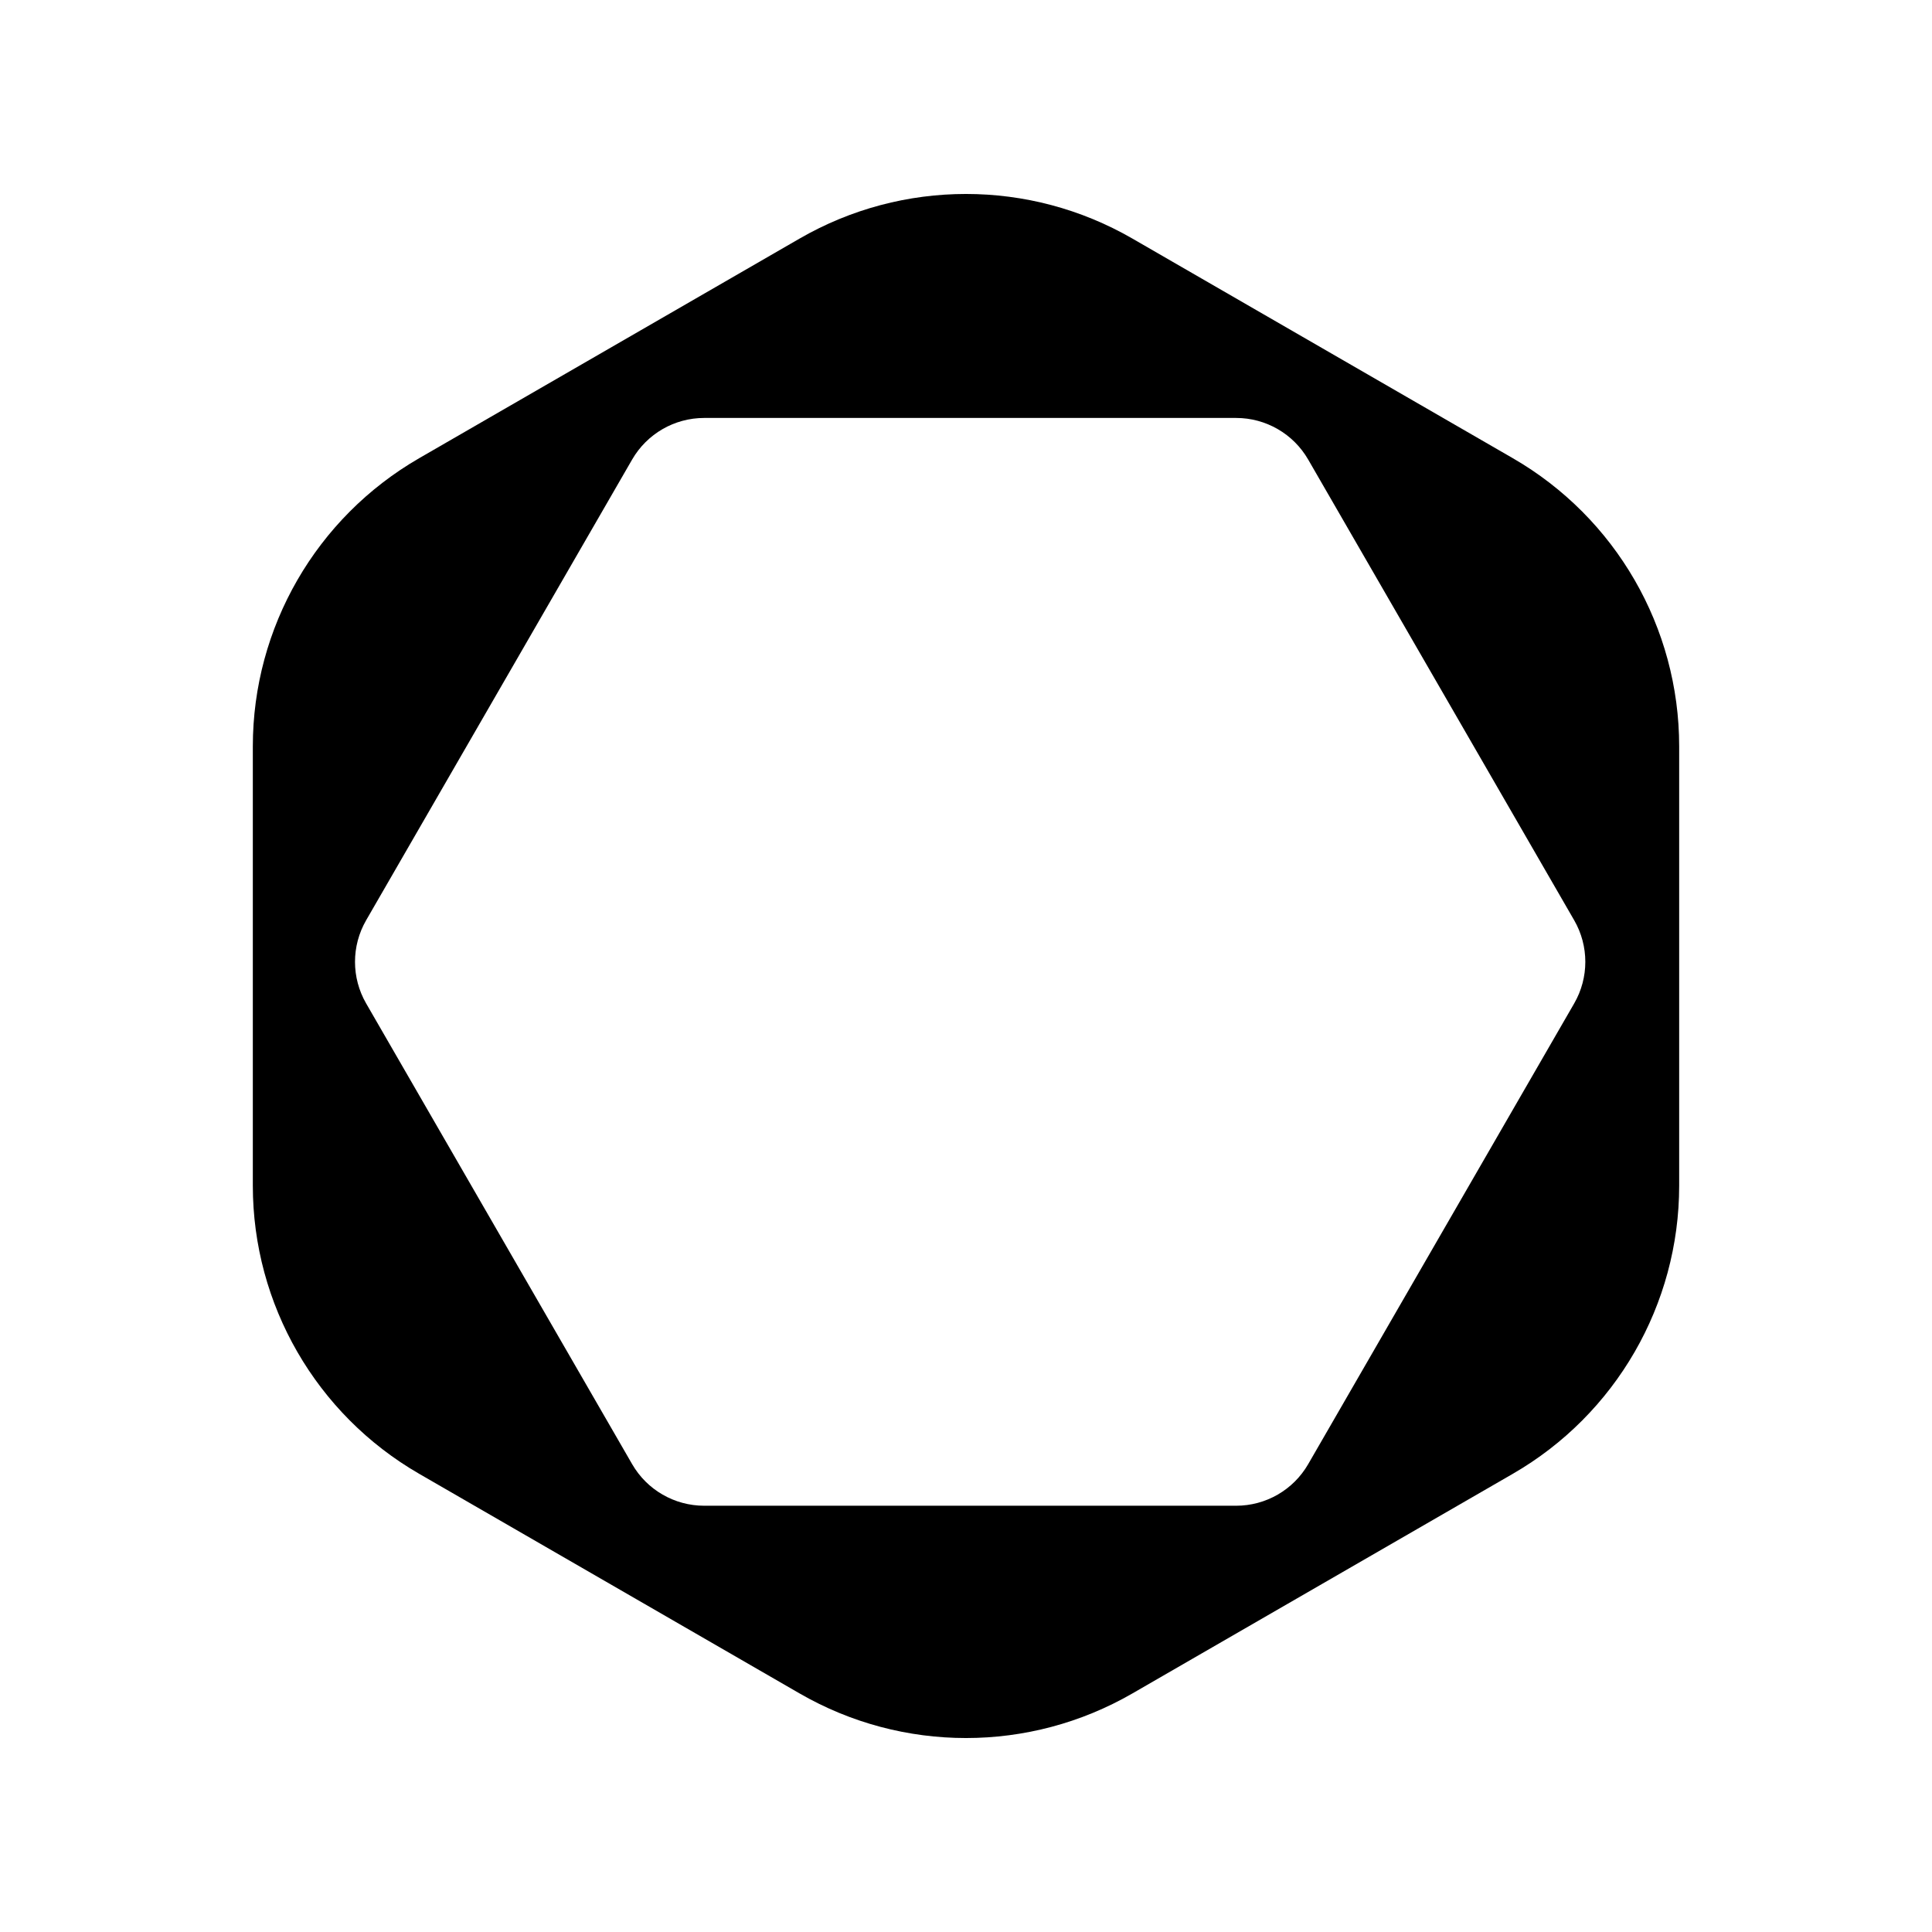
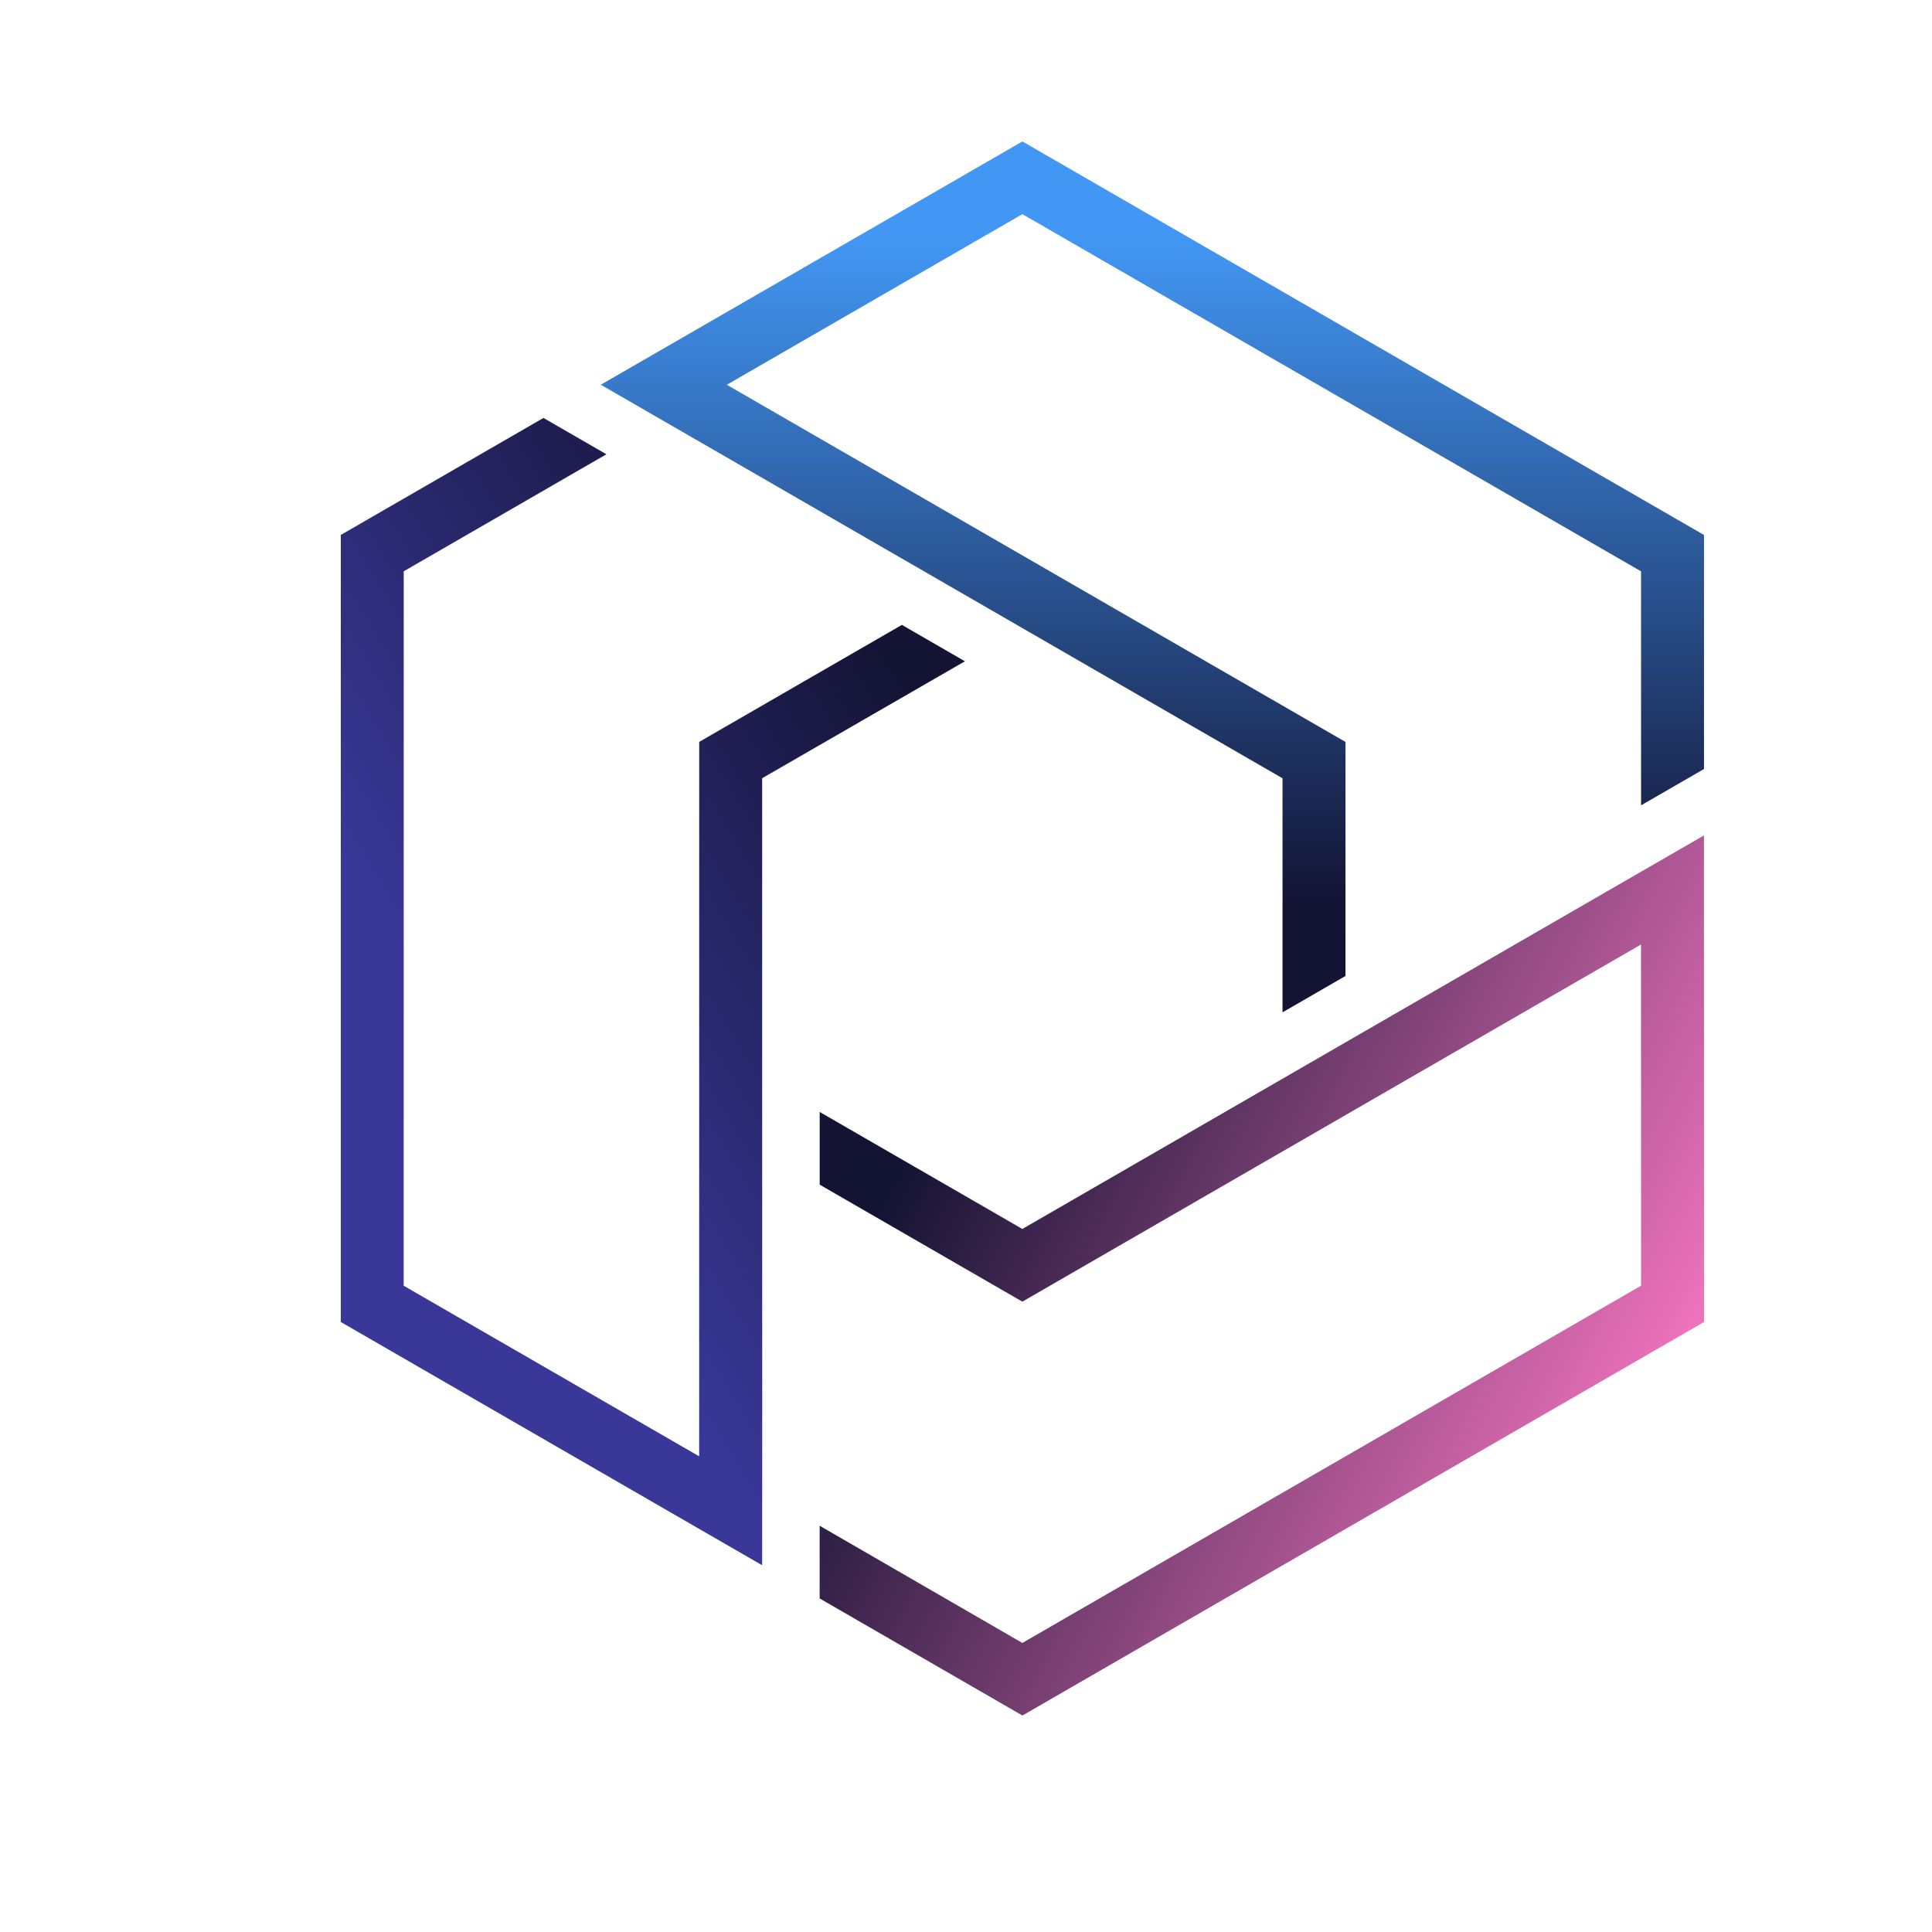
- <svg xmlns="http://www.w3.org/2000/svg" viewBox="0 0 180 180" fill="currentColor">
-   <path fill-rule="evenodd" clip-rule="evenodd" d="m 105.5,22.225 c -9.592,-5.538 -21.409,-5.538 -31,0 L 39.055,42.689 C 29.463,48.227 23.555,58.461 23.555,69.536 v 40.929 c 0,11.075 5.909,21.309 15.5,26.847 l 35.445,20.464 c 9.591,5.537 21.408,5.537 31,0 l 35.445,-20.464 c 9.591,-5.537 15.5,-15.771 15.5,-26.847 V 69.536 c 0,-11.075 -5.909,-21.309 -15.5,-26.847 z M 34.113,85.738 c -1.384,2.398 -1.384,5.352 0,7.75 l 24.782,42.923 c 1.384,2.398 3.943,3.875 6.712,3.875 h 49.563 c 2.769,0 5.327,-1.477 6.711,-3.875 l 24.782,-42.923 c 1.384,-2.398 1.384,-5.352 0,-7.75 L 121.88,42.815 c -1.384,-2.398 -3.942,-3.875 -6.711,-3.875 H 65.606 c -2.769,0 -5.327,1.477 -6.712,3.875 z" style="stroke-width:0.775" />
+ <svg xmlns="http://www.w3.org/2000/svg" width="32" height="32" viewBox="0 0 98 96" fill="none">
+   <path fill-rule="evenodd" clip-rule="evenodd" d="M86.435 38.007L86.435 26.136L51.861 6.175L30.476 18.515L35.265 21.279L65.056 38.479L65.056 50.35L68.249 48.506L68.25 36.635L36.867 18.517L51.86 9.862L83.242 27.981L83.242 39.851L86.435 38.007Z" fill="url(#paint0_linear_290_5042)" />
+   <path fill-rule="evenodd" clip-rule="evenodd" d="M27.567 20.2L17.287 26.135L17.287 66.058L38.66 78.397L38.663 72.882L38.66 38.475L48.945 32.543L45.747 30.697L35.467 36.632L35.465 72.872L20.477 64.219L20.479 27.979L30.759 22.043L27.567 20.2Z" fill="url(#paint1_linear_290_5042)" />
+   <path fill-rule="evenodd" clip-rule="evenodd" d="M41.576 80.081L51.862 86.019L86.436 66.059L86.432 41.378L81.652 44.135L51.858 61.339L41.578 55.404L41.578 59.091L51.858 65.026L83.239 46.91L83.243 64.216L51.859 82.338L41.577 76.393L41.576 80.081Z" fill="url(#paint2_linear_290_5042)" />
+   <defs>
+     <linearGradient id="paint0_linear_290_5042" x1="51.222" y1="45.764" x2="51.222" y2="9.168" gradientUnits="userSpaceOnUse">
+       <stop offset="0.025" stop-color="#131333" />
+       <stop offset="0.95" stop-color="#4297F4" />
+     </linearGradient>
+     <linearGradient id="paint1_linear_290_5042" x1="27.934" y1="60.07" x2="52.886" y2="44.766" gradientUnits="userSpaceOnUse">
+       <stop stop-color="#393899" />
+       <stop offset="1" stop-color="#131333" />
+     </linearGradient>
+     <linearGradient id="paint2_linear_290_5042" x1="90.058" y1="65.108" x2="51.888" y2="45.764" gradientUnits="userSpaceOnUse">
+       <stop stop-color="#FF7AC7" />
+       <stop offset="1" stop-color="#131333" />
+     </linearGradient>
+   </defs>
</svg>
